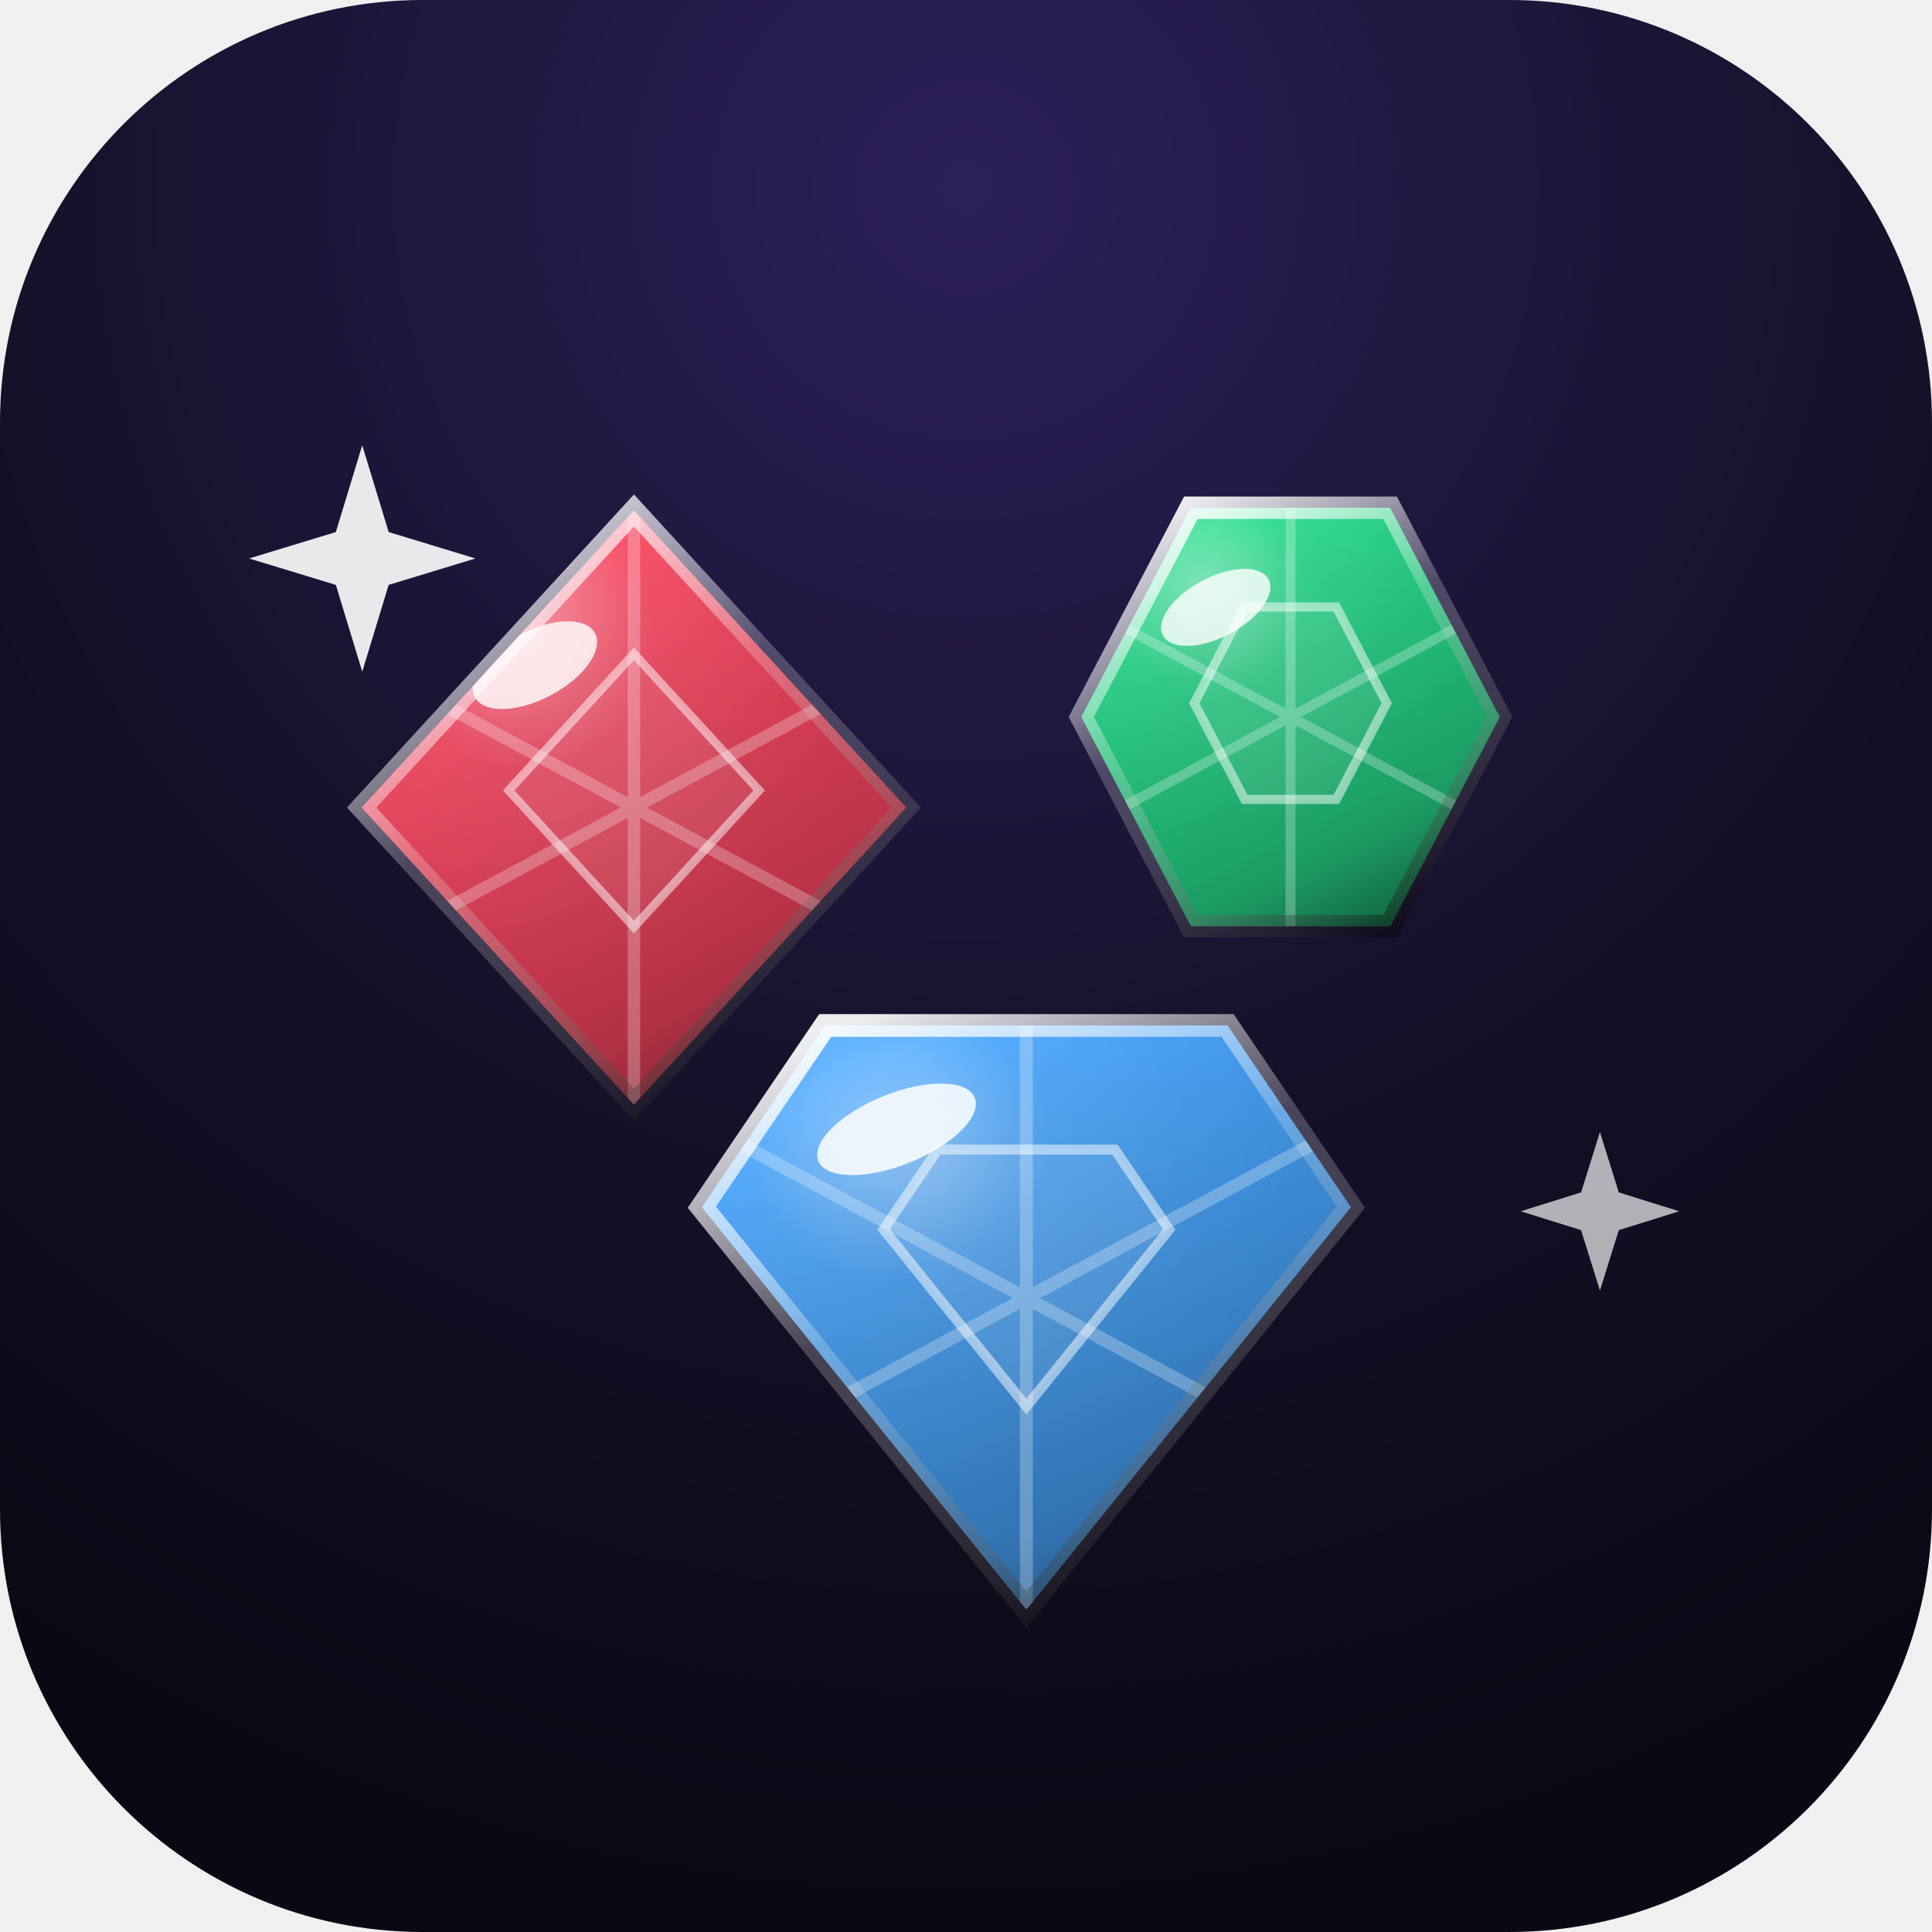
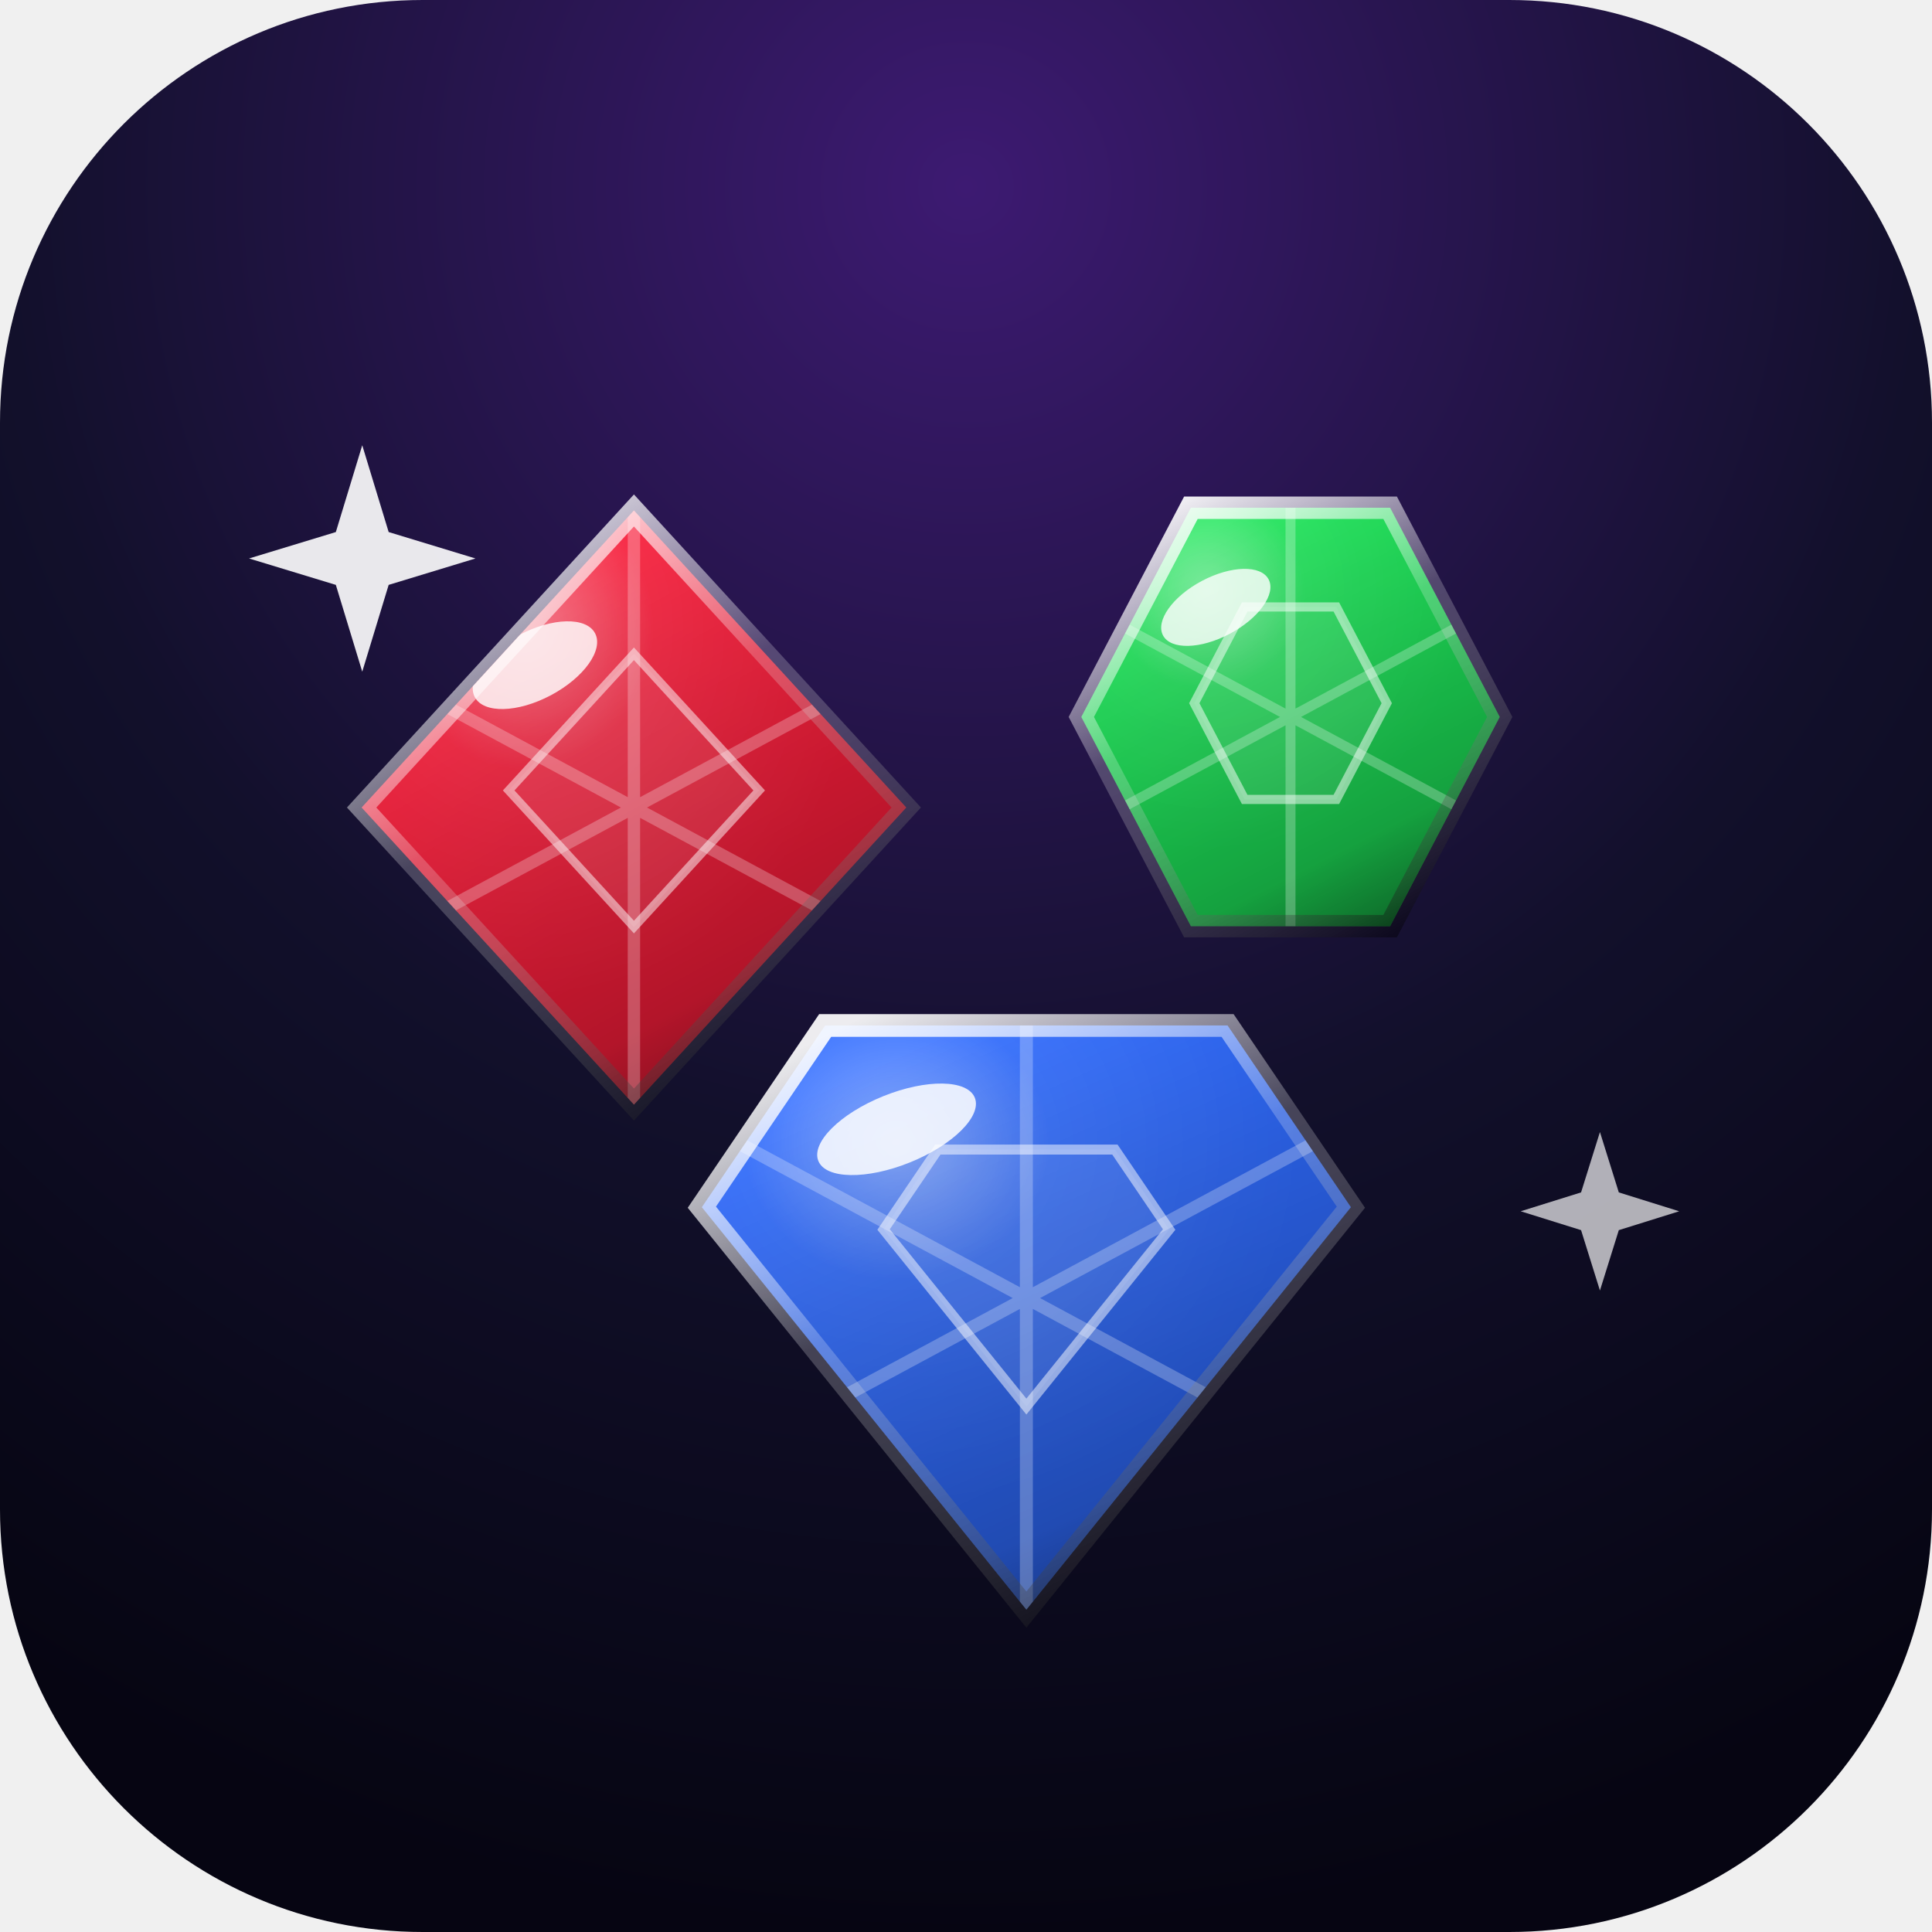
<svg xmlns="http://www.w3.org/2000/svg" viewBox="0 0 512 512" role="img" aria-label="Diamants">
  <defs>
    <radialGradient id="velours" cx="0.5" cy="0.1" r="0.9">
-       <stop offset="0" stop-color="#2c2059" />
-       <stop offset="0.55" stop-color="#161029" />
-       <stop offset="1" stop-color="#0a0814" />
+       <stop offset="0" stop-color="#3d1a72" />
+       <stop offset="0.55" stop-color="#12102b" />
+       <stop offset="1" stop-color="#060512" />
    </radialGradient>
    <radialGradient id="lumiere" cx="0.3" cy="0.2" r="0.62">
      <stop offset="0" stop-color="#fff" stop-opacity="0.44" />
      <stop offset="0.38" stop-color="#fff" stop-opacity="0.08" />
      <stop offset="1" stop-color="#fff" stop-opacity="0" />
    </radialGradient>
    <linearGradient id="creux" x1="0.3" y1="0.05" x2="0.78" y2="1">
      <stop offset="0" stop-color="#000" stop-opacity="0" />
      <stop offset="0.78" stop-color="#000" stop-opacity="0.3" />
      <stop offset="1" stop-color="#000" stop-opacity="0.55" />
    </linearGradient>
    <linearGradient id="bord" x1="0.22" y1="0" x2="0.78" y2="1">
      <stop offset="0" stop-color="#fff" stop-opacity="0.92" />
      <stop offset="0.4" stop-color="#fff" stop-opacity="0.22" />
      <stop offset="1" stop-color="#000" stop-opacity="0.4" />
    </linearGradient>
    <path id="losange" d="M0-96 88 0 0 96-88 0Z" />
    <path id="hexa" d="M-40-84h80l44 84-44 84h-80l-44-84Z" />
    <path id="brillant" d="M-62-84h124l38 56L0 96-100-28Z" />
    <g id="taille">
      <path d="M0 0 0-140 M0 0 130-70 M0 0 130 70 M0 0 0 140 M0 0-130 70 M0 0-130-70" fill="none" stroke="#fff" stroke-opacity="0.26" stroke-width="4" />
    </g>
  </defs>
  <rect width="512" height="512" rx="112" fill="url(#velours)" />
  <g transform="translate(168 214) scale(0.82)">
    <clipPath id="cA">
      <use href="#losange" />
    </clipPath>
    <g clip-path="url(#cA)">
-       <use href="#losange" fill="#ff4762" />
+       <use href="#losange" fill="#ff1e3c" />
      <use href="#losange" fill="url(#lumiere)" />
      <use href="#losange" fill="url(#creux)" />
      <use href="#taille" />
      <use href="#losange" transform="scale(.46) translate(0 -12)" fill="#fff" fill-opacity="0.07" stroke="#fff" stroke-opacity="0.5" stroke-width="6" />
      <ellipse cx="-32" cy="-46" rx="22" ry="11" fill="#fff" opacity="0.82" transform="rotate(-28 -32 -46)" />
    </g>
    <use href="#losange" fill="none" stroke="url(#bord)" stroke-width="7" />
  </g>
  <g transform="translate(342 190) scale(0.66)">
    <clipPath id="cB">
      <use href="#hexa" />
    </clipPath>
    <g clip-path="url(#cB)">
-       <use href="#hexa" fill="#27dd8c" />
+       <use href="#hexa" fill="#1ee65a" />
      <use href="#hexa" fill="url(#lumiere)" />
      <use href="#hexa" fill="url(#creux)" />
      <use href="#taille" />
      <use href="#hexa" transform="scale(.46) translate(0 -12)" fill="#fff" fill-opacity="0.07" stroke="#fff" stroke-opacity="0.5" stroke-width="8" />
      <ellipse cx="-30" cy="-44" rx="24" ry="12" fill="#fff" opacity="0.8" transform="rotate(-28 -30 -44)" />
    </g>
    <use href="#hexa" fill="none" stroke="url(#bord)" stroke-width="9" />
  </g>
  <g transform="translate(272 344) scale(0.86)">
    <clipPath id="cC">
      <use href="#brillant" />
    </clipPath>
    <g clip-path="url(#cC)">
-       <use href="#brillant" fill="#48a6ff" />
+       <use href="#brillant" fill="#2f6bff" />
      <use href="#brillant" fill="url(#lumiere)" />
      <use href="#brillant" fill="url(#creux)" />
      <use href="#taille" />
      <use href="#brillant" transform="scale(.44) translate(0 -20)" fill="#fff" fill-opacity="0.07" stroke="#fff" stroke-opacity="0.5" stroke-width="7" />
      <ellipse cx="-40" cy="-52" rx="26" ry="11" fill="#fff" opacity="0.85" transform="rotate(-22 -40 -52)" />
    </g>
    <use href="#brillant" fill="none" stroke="url(#bord)" stroke-width="7" />
  </g>
  <g fill="#fff" opacity="0.9">
    <path d="M96 118 103 141 126 148 103 155 96 178 89 155 66 148 89 141Z" />
    <path d="M424 300 429 316 445 321 429 326 424 342 419 326 403 321 419 316Z" opacity="0.75" />
  </g>
</svg>
